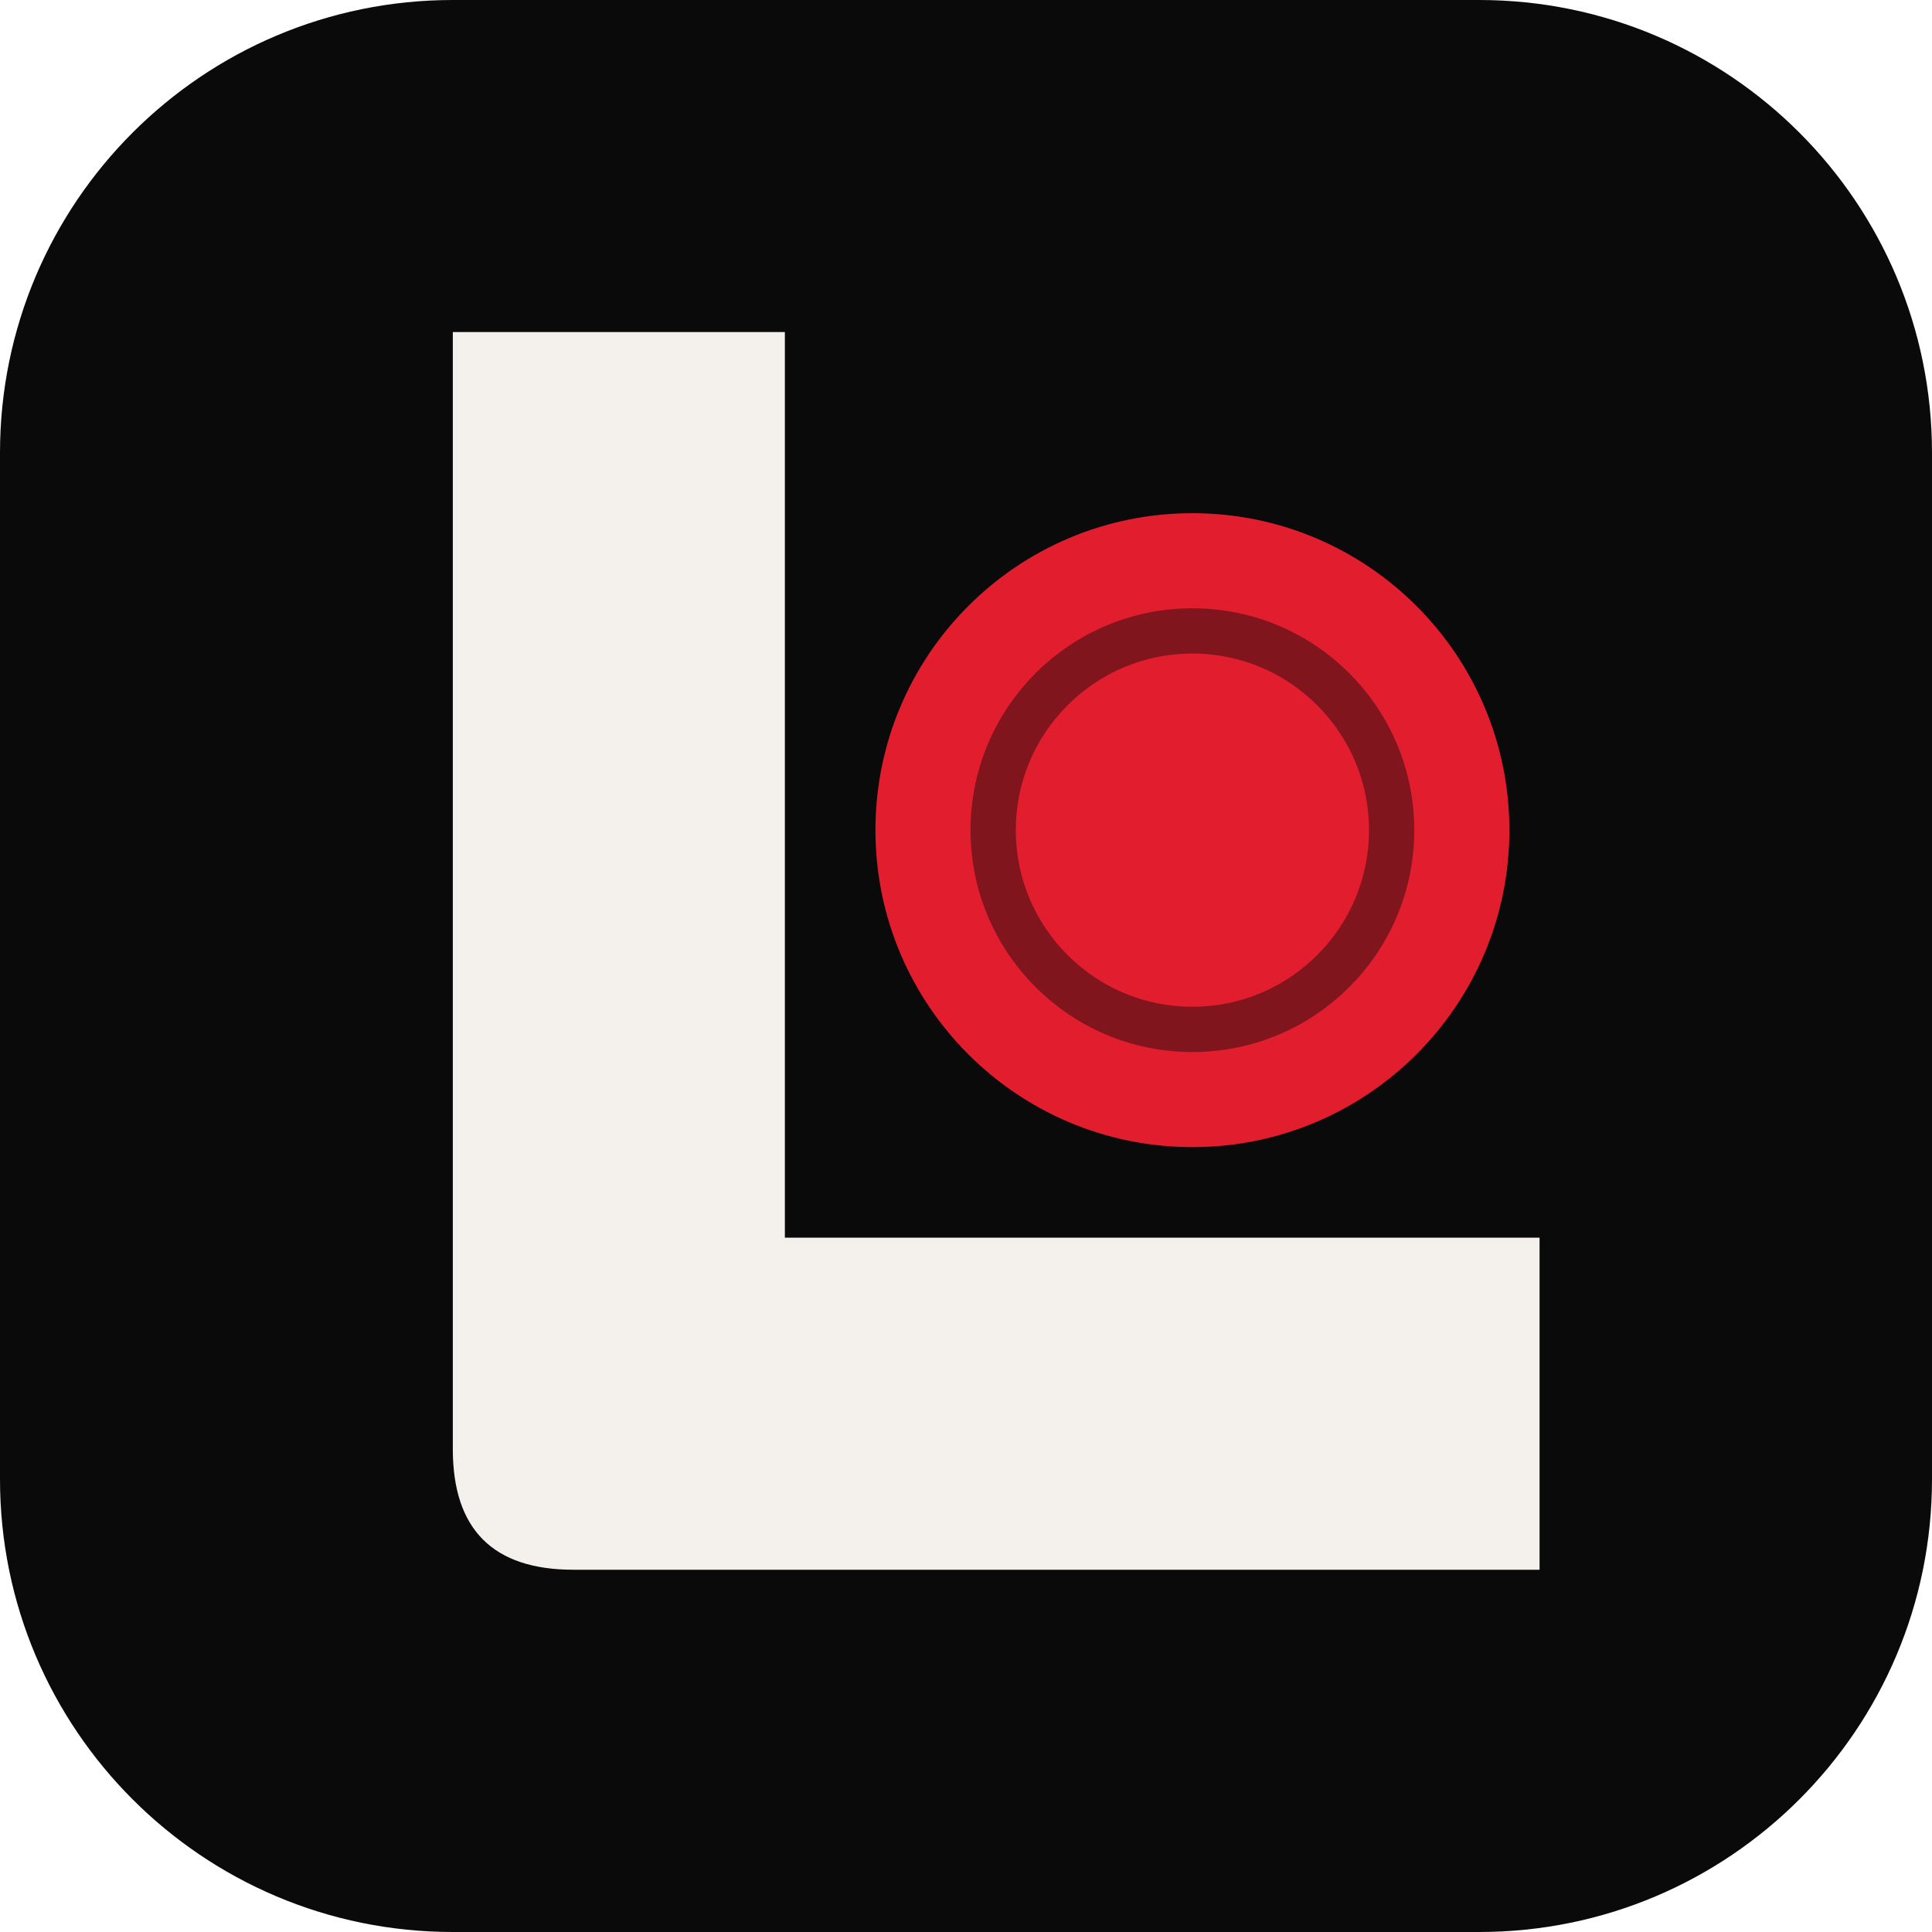
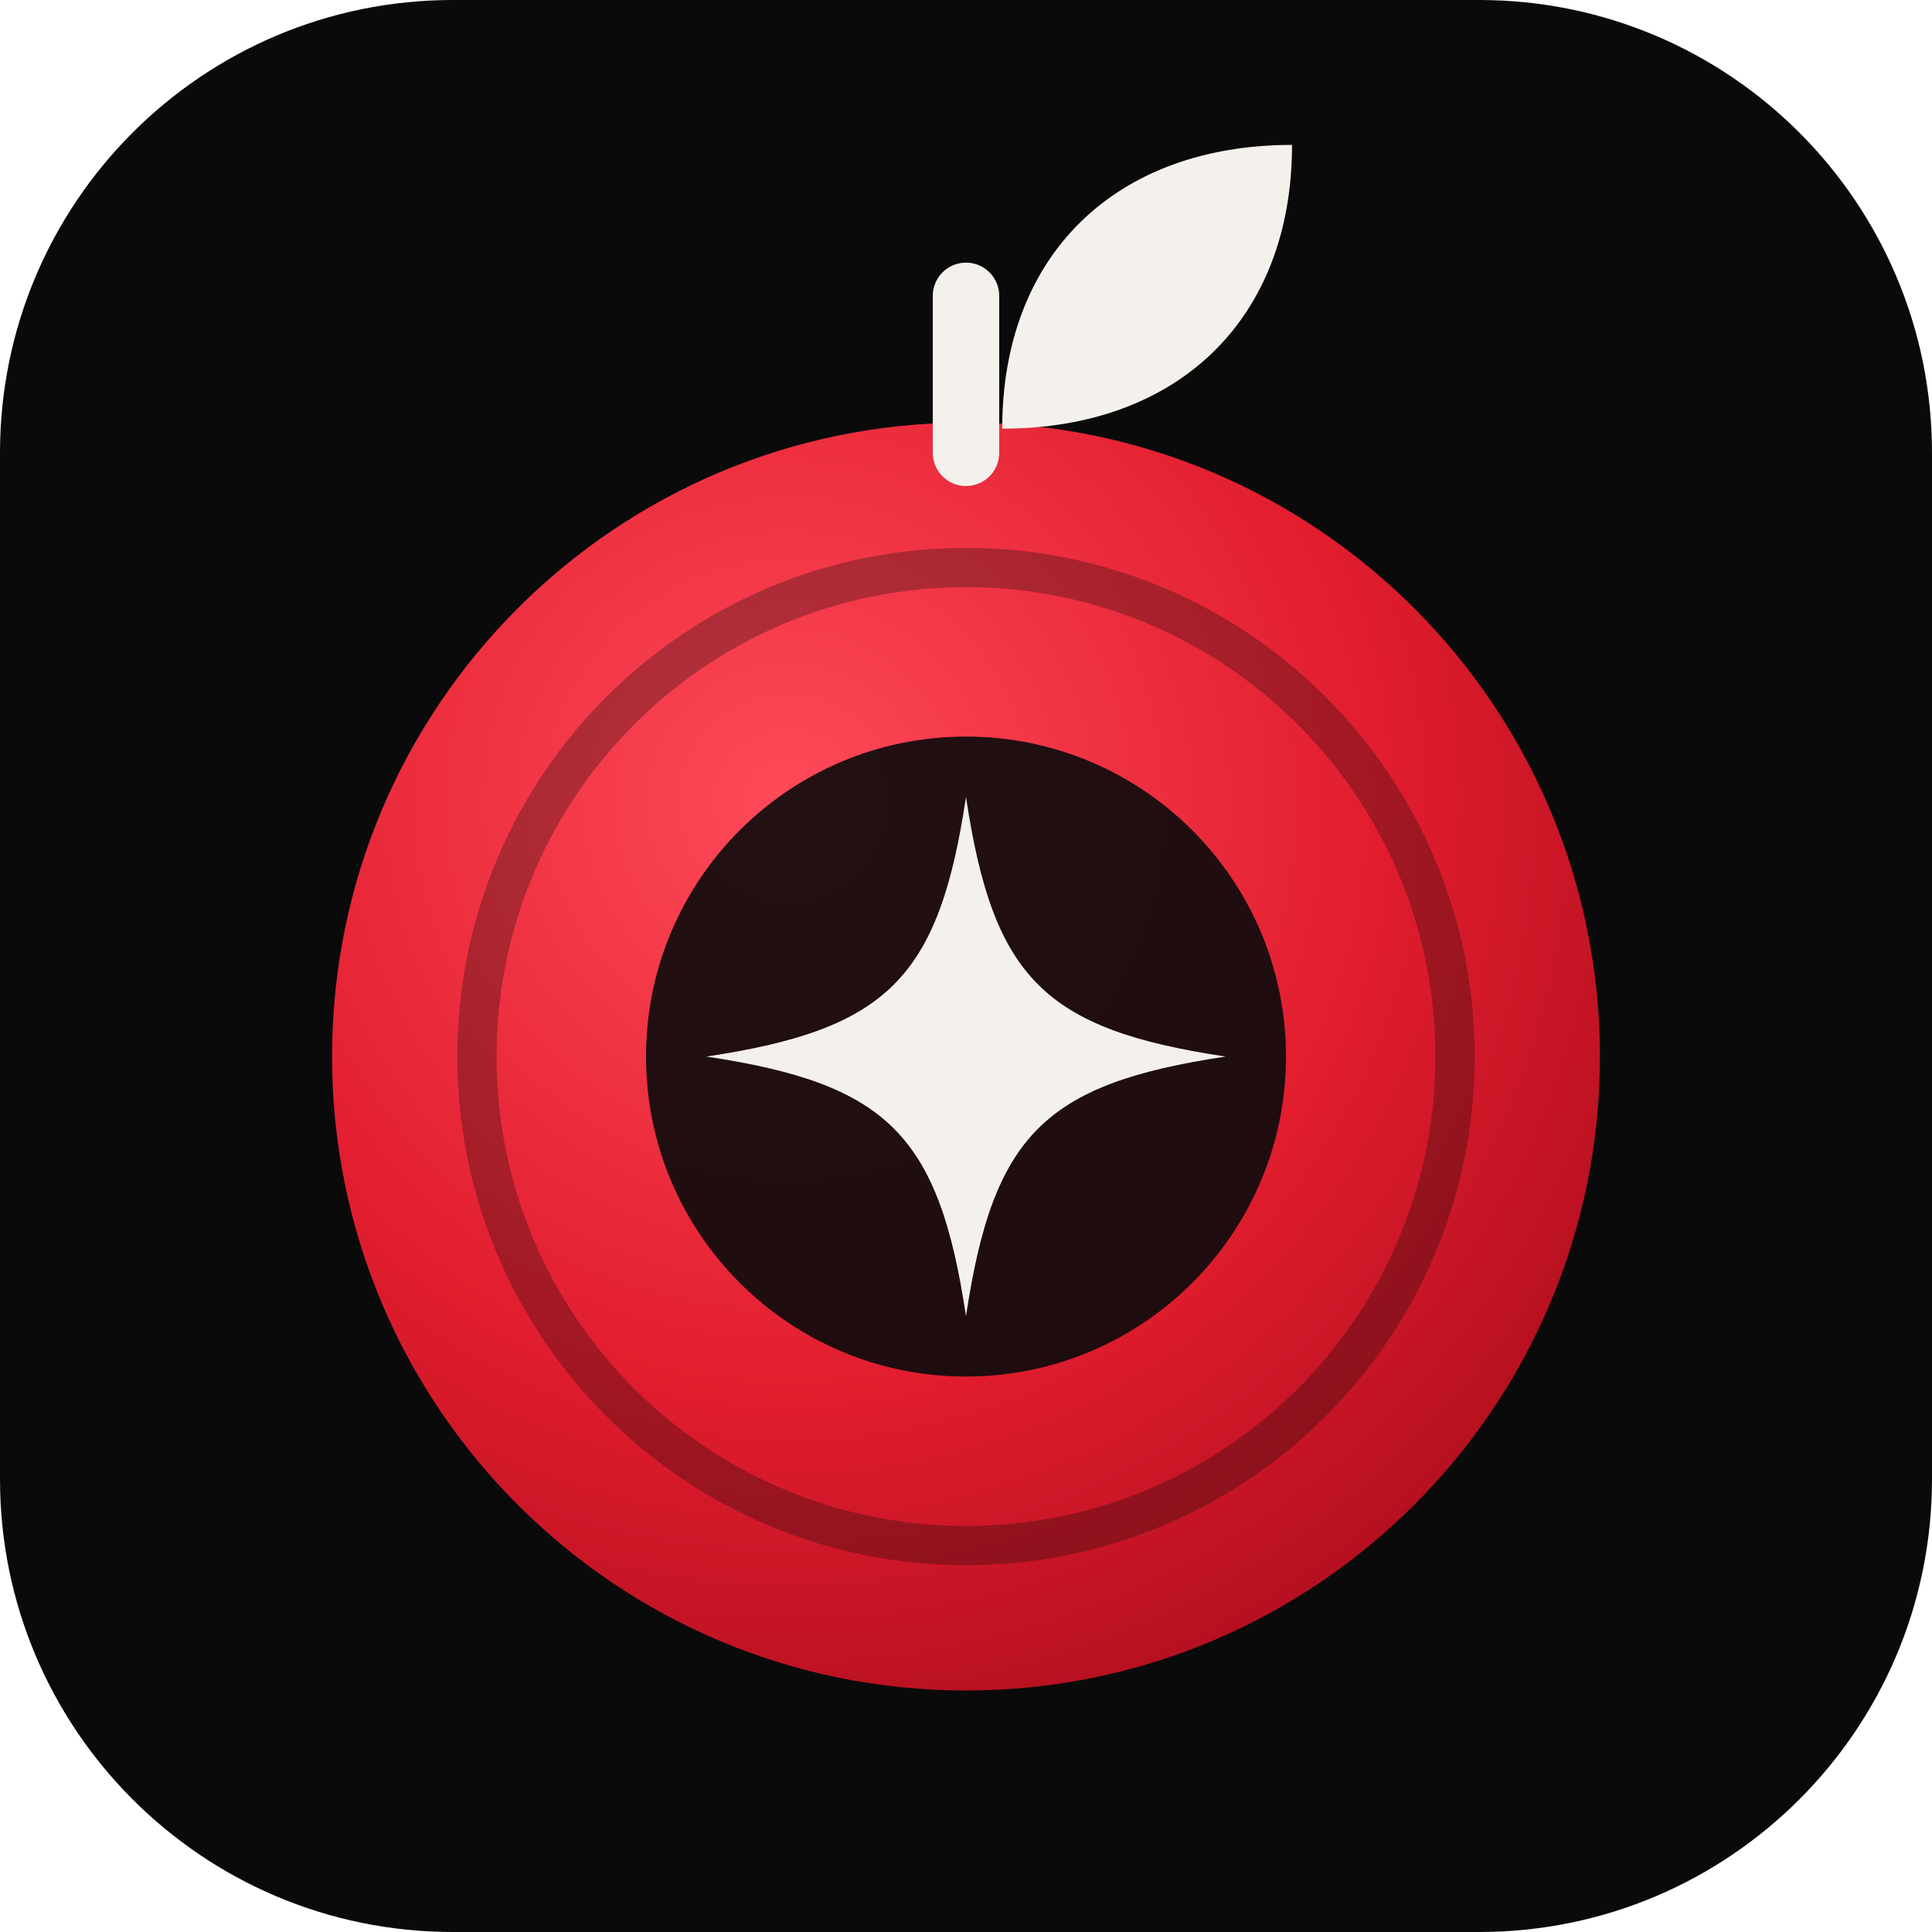
<svg xmlns="http://www.w3.org/2000/svg" viewBox="0 0 64 64">
+   <defs>
+     <radialGradient id="rg" cx=".36" cy=".3" r=".85">
+       <stop offset="0" stop-color="#FF4A59" />
+       <stop offset=".55" stop-color="#E11D2E" />
+       <stop offset="1" stop-color="#A50B1A" />
+     </radialGradient>
+   </defs>
  <rect width="64" height="64" rx="15" fill="#0A0A0B" />
-   <path d="M15 11 H26 V41 H51 V52 H19 Q15 52 15 48 Z" fill="#F4F1EC" />
-   <circle cx="39.5" cy="27.5" r="10.5" fill="#E11D2E" />
-   <circle cx="39.5" cy="27.5" r="6.6" fill="none" stroke="#0A0A0B" stroke-width="1.5" opacity=".45" />
+   <circle cx="32" cy="35" r="21" fill="url(#rg)" />
+   <circle cx="32" cy="35" r="16.2" fill="none" stroke="#0A0A0B" stroke-width="1.3" opacity=".3" />
+   <circle cx="32" cy="35" r="10.6" fill="#0A0A0B" opacity=".9" />
+   <path d="M32 26.4 C32.9 32.4 34.6 34.1 40.6 35 C34.6 35.9 32.9 37.6 32 43.6 C31.1 37.6 29.4 35.9 23.4 35 C29.4 34.1 31.1 32.4 32 26.4 Z" fill="#F4F1EC" />
+   <path d="M33.2 14.2 C33.2 8.4 37 4.8 42.8 4.8 C42.8 10.6 39 14.2 33.2 14.2 Z" fill="#F4F1EC" />
+   <path d="M32 15 V9.8" stroke="#F4F1EC" stroke-width="2.2" stroke-linecap="round" />
</svg>
